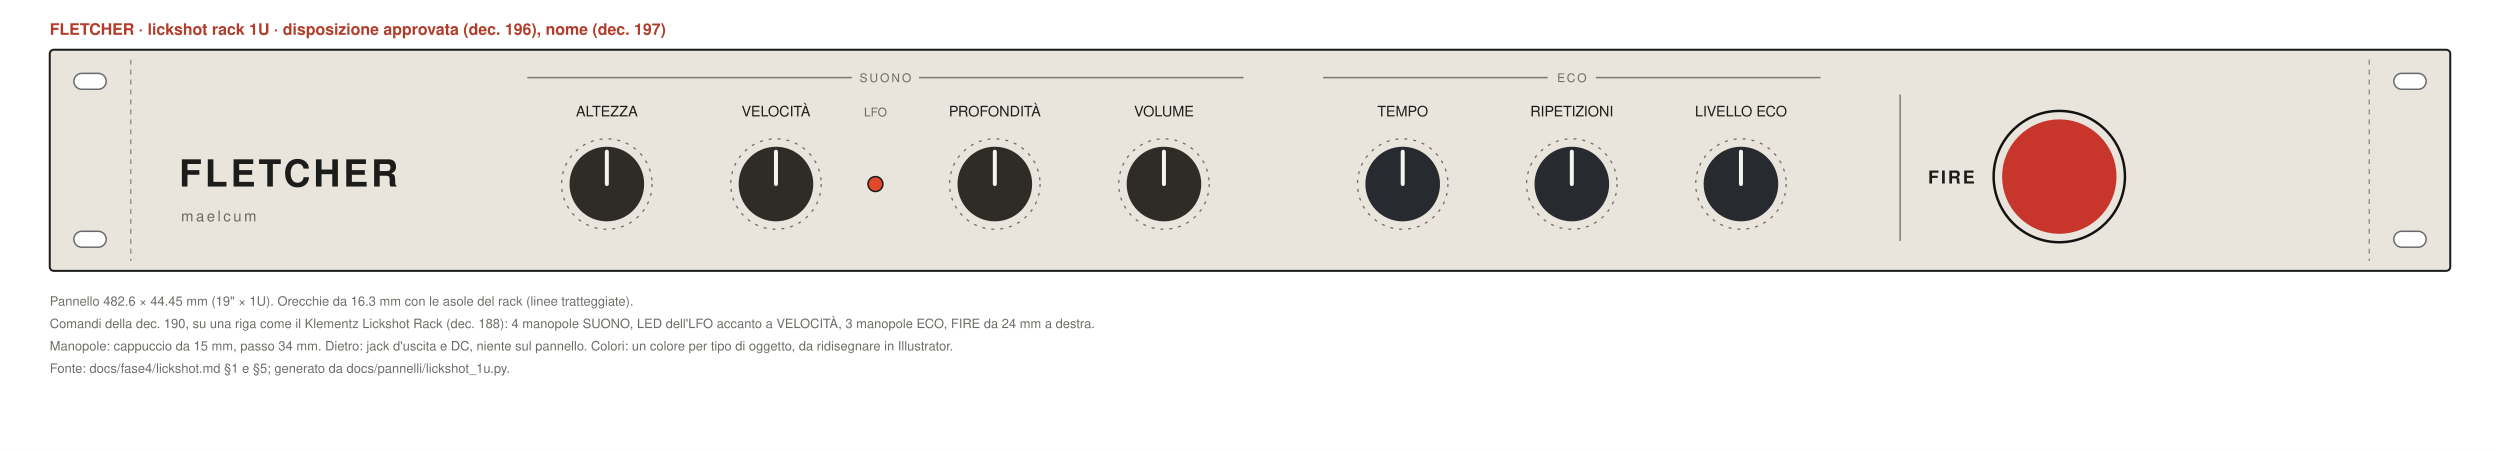
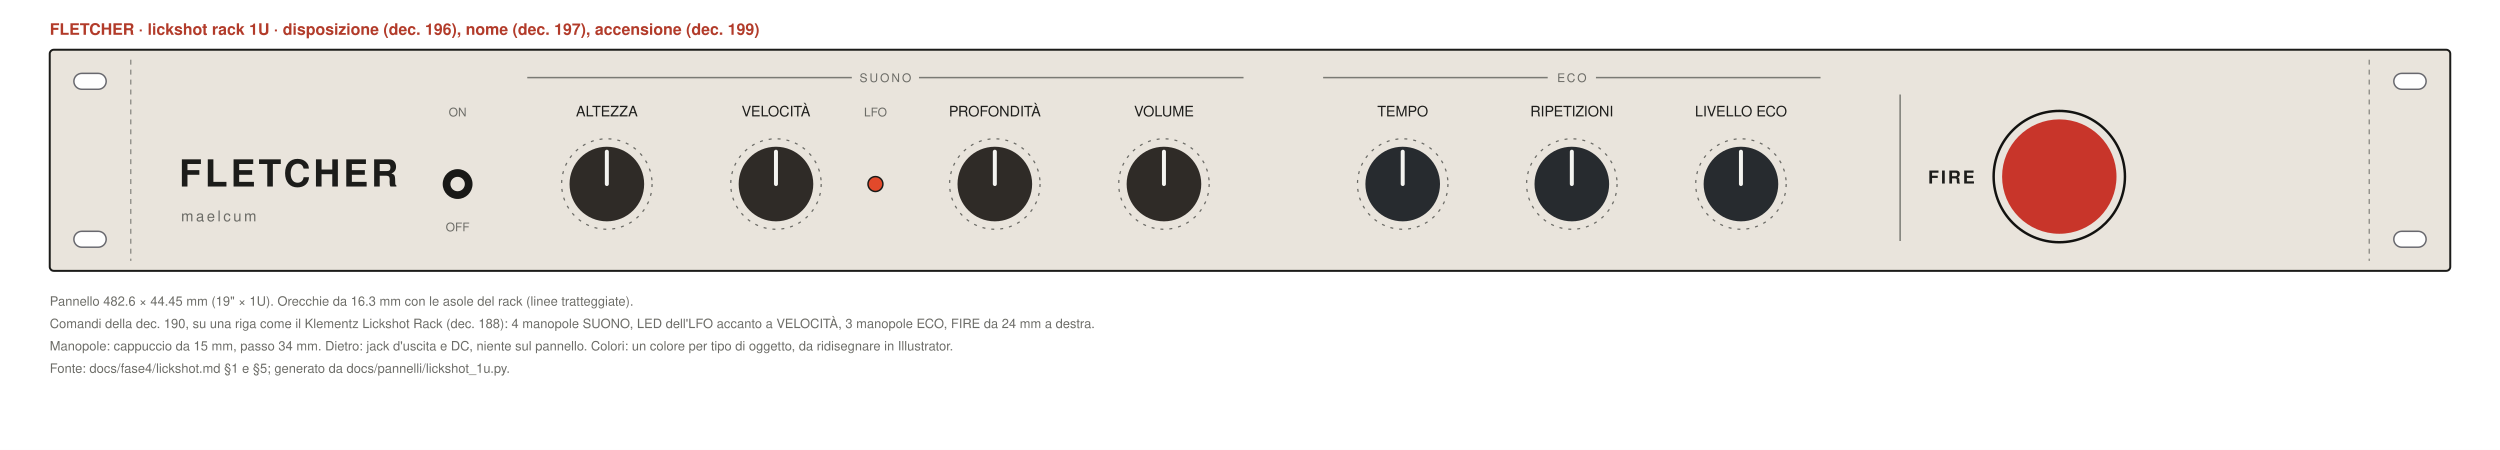
<svg xmlns="http://www.w3.org/2000/svg" width="502.6mm" height="90.45mm" viewBox="0 0 502.6 90.45">
  <rect width="502.6" height="90.45" fill="#ffffff" />
  <g transform="translate(10.0,10.0)">
    <rect x="0" y="0" width="482.6" height="44.45" rx="0.8" fill="#e9e4dc" stroke="#1b1b19" stroke-width="0.4" />
    <rect x="4.85" y="4.75" width="6.5" height="3.2" rx="1.6" fill="#fefefe" stroke="#68686e" stroke-width="0.3" />
    <rect x="4.85" y="36.50" width="6.5" height="3.2" rx="1.6" fill="#fefefe" stroke="#68686e" stroke-width="0.3" />
    <rect x="471.25" y="4.75" width="6.5" height="3.2" rx="1.6" fill="#fefefe" stroke="#68686e" stroke-width="0.3" />
    <rect x="471.25" y="36.50" width="6.5" height="3.2" rx="1.6" fill="#fefefe" stroke="#68686e" stroke-width="0.3" />
    <line x1="16.3" y1="2" x2="16.3" y2="42.45" stroke="#6d6d68" stroke-width="0.2" stroke-dasharray="1 1" />
    <line x1="466.3" y1="2" x2="466.3" y2="42.45" stroke="#6d6d68" stroke-width="0.2" stroke-dasharray="1 1" />
    <text x="26.00" y="27.50" font-size="7.5" font-weight="bold" letter-spacing="0.6" fill="#1c1c1a" text-anchor="start" font-family="Helvetica Neue, Helvetica, Arial, sans-serif">FLETCHER</text>
    <text x="26.40" y="34.50" font-size="3.0" font-weight="normal" letter-spacing="0.5" fill="#6b6b66" text-anchor="start" font-family="Helvetica Neue, Helvetica, Arial, sans-serif">maelcum</text>
+     <circle cx="82.0" cy="27.0" r="3" fill="#191917" />
+     <circle cx="82.0" cy="27.0" r="1.6" fill="#e9e4dc" stroke="#191917" stroke-width="0.3" />
+     <text x="82.00" y="13.40" font-size="2.4" font-weight="normal" letter-spacing="0.0" fill="#6b6b66" text-anchor="middle" font-family="Helvetica Neue, Helvetica, Arial, sans-serif">ON</text>
+     <text x="82.00" y="36.50" font-size="2.4" font-weight="normal" letter-spacing="0.0" fill="#6b6b66" text-anchor="middle" font-family="Helvetica Neue, Helvetica, Arial, sans-serif">OFF</text>
    <line x1="96" y1="5.6" x2="240" y2="5.6" stroke="#7a7a74" stroke-width="0.3" />
    <rect x="161.25" y="3.60" width="13.50" height="4" fill="#e9e4dc" />
    <text x="168.00" y="6.50" font-size="2.4" font-weight="normal" letter-spacing="0.4" fill="#6b6b66" text-anchor="middle" font-family="Helvetica Neue, Helvetica, Arial, sans-serif">SUONO</text>
    <line x1="256" y1="5.6" x2="356" y2="5.6" stroke="#7a7a74" stroke-width="0.3" />
    <rect x="301.15" y="3.60" width="9.70" height="4" fill="#e9e4dc" />
    <text x="306.00" y="6.50" font-size="2.4" font-weight="normal" letter-spacing="0.4" fill="#6b6b66" text-anchor="middle" font-family="Helvetica Neue, Helvetica, Arial, sans-serif">ECO</text>
    <circle cx="112.0" cy="27.0" r="9.10" fill="none" stroke="#6a6a65" stroke-width="0.25" stroke-dasharray="0.6 1.2" />
    <circle cx="112.0" cy="27.0" r="7.5" fill="#2f2b27" />
    <line x1="112.0" y1="27.0" x2="112.0" y2="20.5" stroke="#f4f4f0" stroke-width="0.8" stroke-linecap="round" />
    <text x="112.00" y="13.40" font-size="2.9" font-weight="normal" letter-spacing="0.0" fill="#1d1d1b" text-anchor="middle" font-family="Helvetica Neue, Helvetica, Arial, sans-serif">ALTEZZA</text>
    <circle cx="146.0" cy="27.0" r="9.10" fill="none" stroke="#6a6a65" stroke-width="0.25" stroke-dasharray="0.6 1.2" />
    <circle cx="146.0" cy="27.0" r="7.5" fill="#2f2b27" />
    <line x1="146.0" y1="27.0" x2="146.0" y2="20.5" stroke="#f4f4f0" stroke-width="0.8" stroke-linecap="round" />
    <text x="146.00" y="13.40" font-size="2.9" font-weight="normal" letter-spacing="0.0" fill="#1d1d1b" text-anchor="middle" font-family="Helvetica Neue, Helvetica, Arial, sans-serif">VELOCITÀ</text>
    <circle cx="190.0" cy="27.0" r="9.10" fill="none" stroke="#6a6a65" stroke-width="0.25" stroke-dasharray="0.6 1.2" />
    <circle cx="190.0" cy="27.0" r="7.5" fill="#2f2b27" />
    <line x1="190.0" y1="27.0" x2="190.0" y2="20.5" stroke="#f4f4f0" stroke-width="0.8" stroke-linecap="round" />
    <text x="190.00" y="13.40" font-size="2.9" font-weight="normal" letter-spacing="0.0" fill="#1d1d1b" text-anchor="middle" font-family="Helvetica Neue, Helvetica, Arial, sans-serif">PROFONDITÀ</text>
    <circle cx="224.0" cy="27.0" r="9.10" fill="none" stroke="#6a6a65" stroke-width="0.25" stroke-dasharray="0.6 1.2" />
    <circle cx="224.0" cy="27.0" r="7.5" fill="#2f2b27" />
    <line x1="224.0" y1="27.0" x2="224.0" y2="20.5" stroke="#f4f4f0" stroke-width="0.8" stroke-linecap="round" />
    <text x="224.00" y="13.40" font-size="2.9" font-weight="normal" letter-spacing="0.0" fill="#1d1d1b" text-anchor="middle" font-family="Helvetica Neue, Helvetica, Arial, sans-serif">VOLUME</text>
    <circle cx="272.0" cy="27.0" r="9.10" fill="none" stroke="#6a6a65" stroke-width="0.25" stroke-dasharray="0.6 1.2" />
    <circle cx="272.0" cy="27.0" r="7.5" fill="#272b2f" />
    <line x1="272.0" y1="27.0" x2="272.0" y2="20.5" stroke="#f4f4f0" stroke-width="0.8" stroke-linecap="round" />
    <text x="272.00" y="13.40" font-size="2.9" font-weight="normal" letter-spacing="0.0" fill="#1d1d1b" text-anchor="middle" font-family="Helvetica Neue, Helvetica, Arial, sans-serif">TEMPO</text>
    <circle cx="306.0" cy="27.0" r="9.10" fill="none" stroke="#6a6a65" stroke-width="0.25" stroke-dasharray="0.6 1.2" />
    <circle cx="306.0" cy="27.0" r="7.5" fill="#272b2f" />
    <line x1="306.0" y1="27.0" x2="306.0" y2="20.5" stroke="#f4f4f0" stroke-width="0.8" stroke-linecap="round" />
    <text x="306.00" y="13.40" font-size="2.9" font-weight="normal" letter-spacing="0.0" fill="#1d1d1b" text-anchor="middle" font-family="Helvetica Neue, Helvetica, Arial, sans-serif">RIPETIZIONI</text>
    <circle cx="340.0" cy="27.0" r="9.10" fill="none" stroke="#6a6a65" stroke-width="0.25" stroke-dasharray="0.6 1.2" />
    <circle cx="340.0" cy="27.0" r="7.5" fill="#272b2f" />
    <line x1="340.0" y1="27.0" x2="340.0" y2="20.5" stroke="#f4f4f0" stroke-width="0.8" stroke-linecap="round" />
    <text x="340.00" y="13.40" font-size="2.9" font-weight="normal" letter-spacing="0.0" fill="#1d1d1b" text-anchor="middle" font-family="Helvetica Neue, Helvetica, Arial, sans-serif">LIVELLO ECO</text>
    <circle cx="166.0" cy="27.0" r="1.5" fill="#e2492b" stroke="#191917" stroke-width="0.3" />
    <text x="166.00" y="13.40" font-size="2.4" font-weight="normal" letter-spacing="0.0" fill="#6b6b66" text-anchor="middle" font-family="Helvetica Neue, Helvetica, Arial, sans-serif">LFO</text>
    <line x1="372" y1="9" x2="372" y2="38.45" stroke="#7a7a74" stroke-width="0.3" />
    <circle cx="404.0" cy="25.5" r="13.2" fill="none" stroke="#121210" stroke-width="0.5" />
    <circle cx="404.0" cy="25.5" r="11.5" fill="#c8352a" />
    <text x="387.00" y="26.90" font-size="3.6" font-weight="bold" letter-spacing="0.4" fill="#1d1d1b" text-anchor="end" font-family="Helvetica Neue, Helvetica, Arial, sans-serif">FIRE</text>
  </g>
-   <text x="10.00" y="7.00" font-size="3.2" font-weight="bold" fill="#b23b2a" text-anchor="start" font-family="Helvetica Neue, Helvetica, Arial, sans-serif">FLETCHER · lickshot rack 1U · disposizione approvata (dec. 196), nome (dec. 197)</text>
+   <text x="10.00" y="7.00" font-size="3.2" font-weight="bold" fill="#b23b2a" text-anchor="start" font-family="Helvetica Neue, Helvetica, Arial, sans-serif">FLETCHER · lickshot rack 1U · disposizione (dec. 196), nome (dec. 197), accensione (dec. 199)</text>
  <text x="10.00" y="61.45" font-size="2.6" font-weight="normal" fill="#6c6c67" text-anchor="start" font-family="Helvetica Neue, Helvetica, Arial, sans-serif">Pannello 482.6 × 44.45 mm (19" × 1U). Orecchie da 16.3 mm con le asole del rack (linee tratteggiate).</text>
  <text x="10.00" y="65.95" font-size="2.6" font-weight="normal" fill="#6c6c67" text-anchor="start" font-family="Helvetica Neue, Helvetica, Arial, sans-serif">Comandi della dec. 190, su una riga come il Klementz Lickshot Rack (dec. 188): 4 manopole SUONO, LED dell'LFO accanto a VELOCITÀ, 3 manopole ECO, FIRE da 24 mm a destra.</text>
  <text x="10.00" y="70.45" font-size="2.6" font-weight="normal" fill="#6c6c67" text-anchor="start" font-family="Helvetica Neue, Helvetica, Arial, sans-serif">Manopole: cappuccio da 15 mm, passo 34 mm. Dietro: jack d'uscita e DC, niente sul pannello. Colori: un colore per tipo di oggetto, da ridisegnare in Illustrator.</text>
  <text x="10.00" y="74.95" font-size="2.6" font-weight="normal" fill="#6c6c67" text-anchor="start" font-family="Helvetica Neue, Helvetica, Arial, sans-serif">Fonte: docs/fase4/lickshot.md §1 e §5; generato da docs/pannelli/lickshot_1u.py.</text>
</svg>
